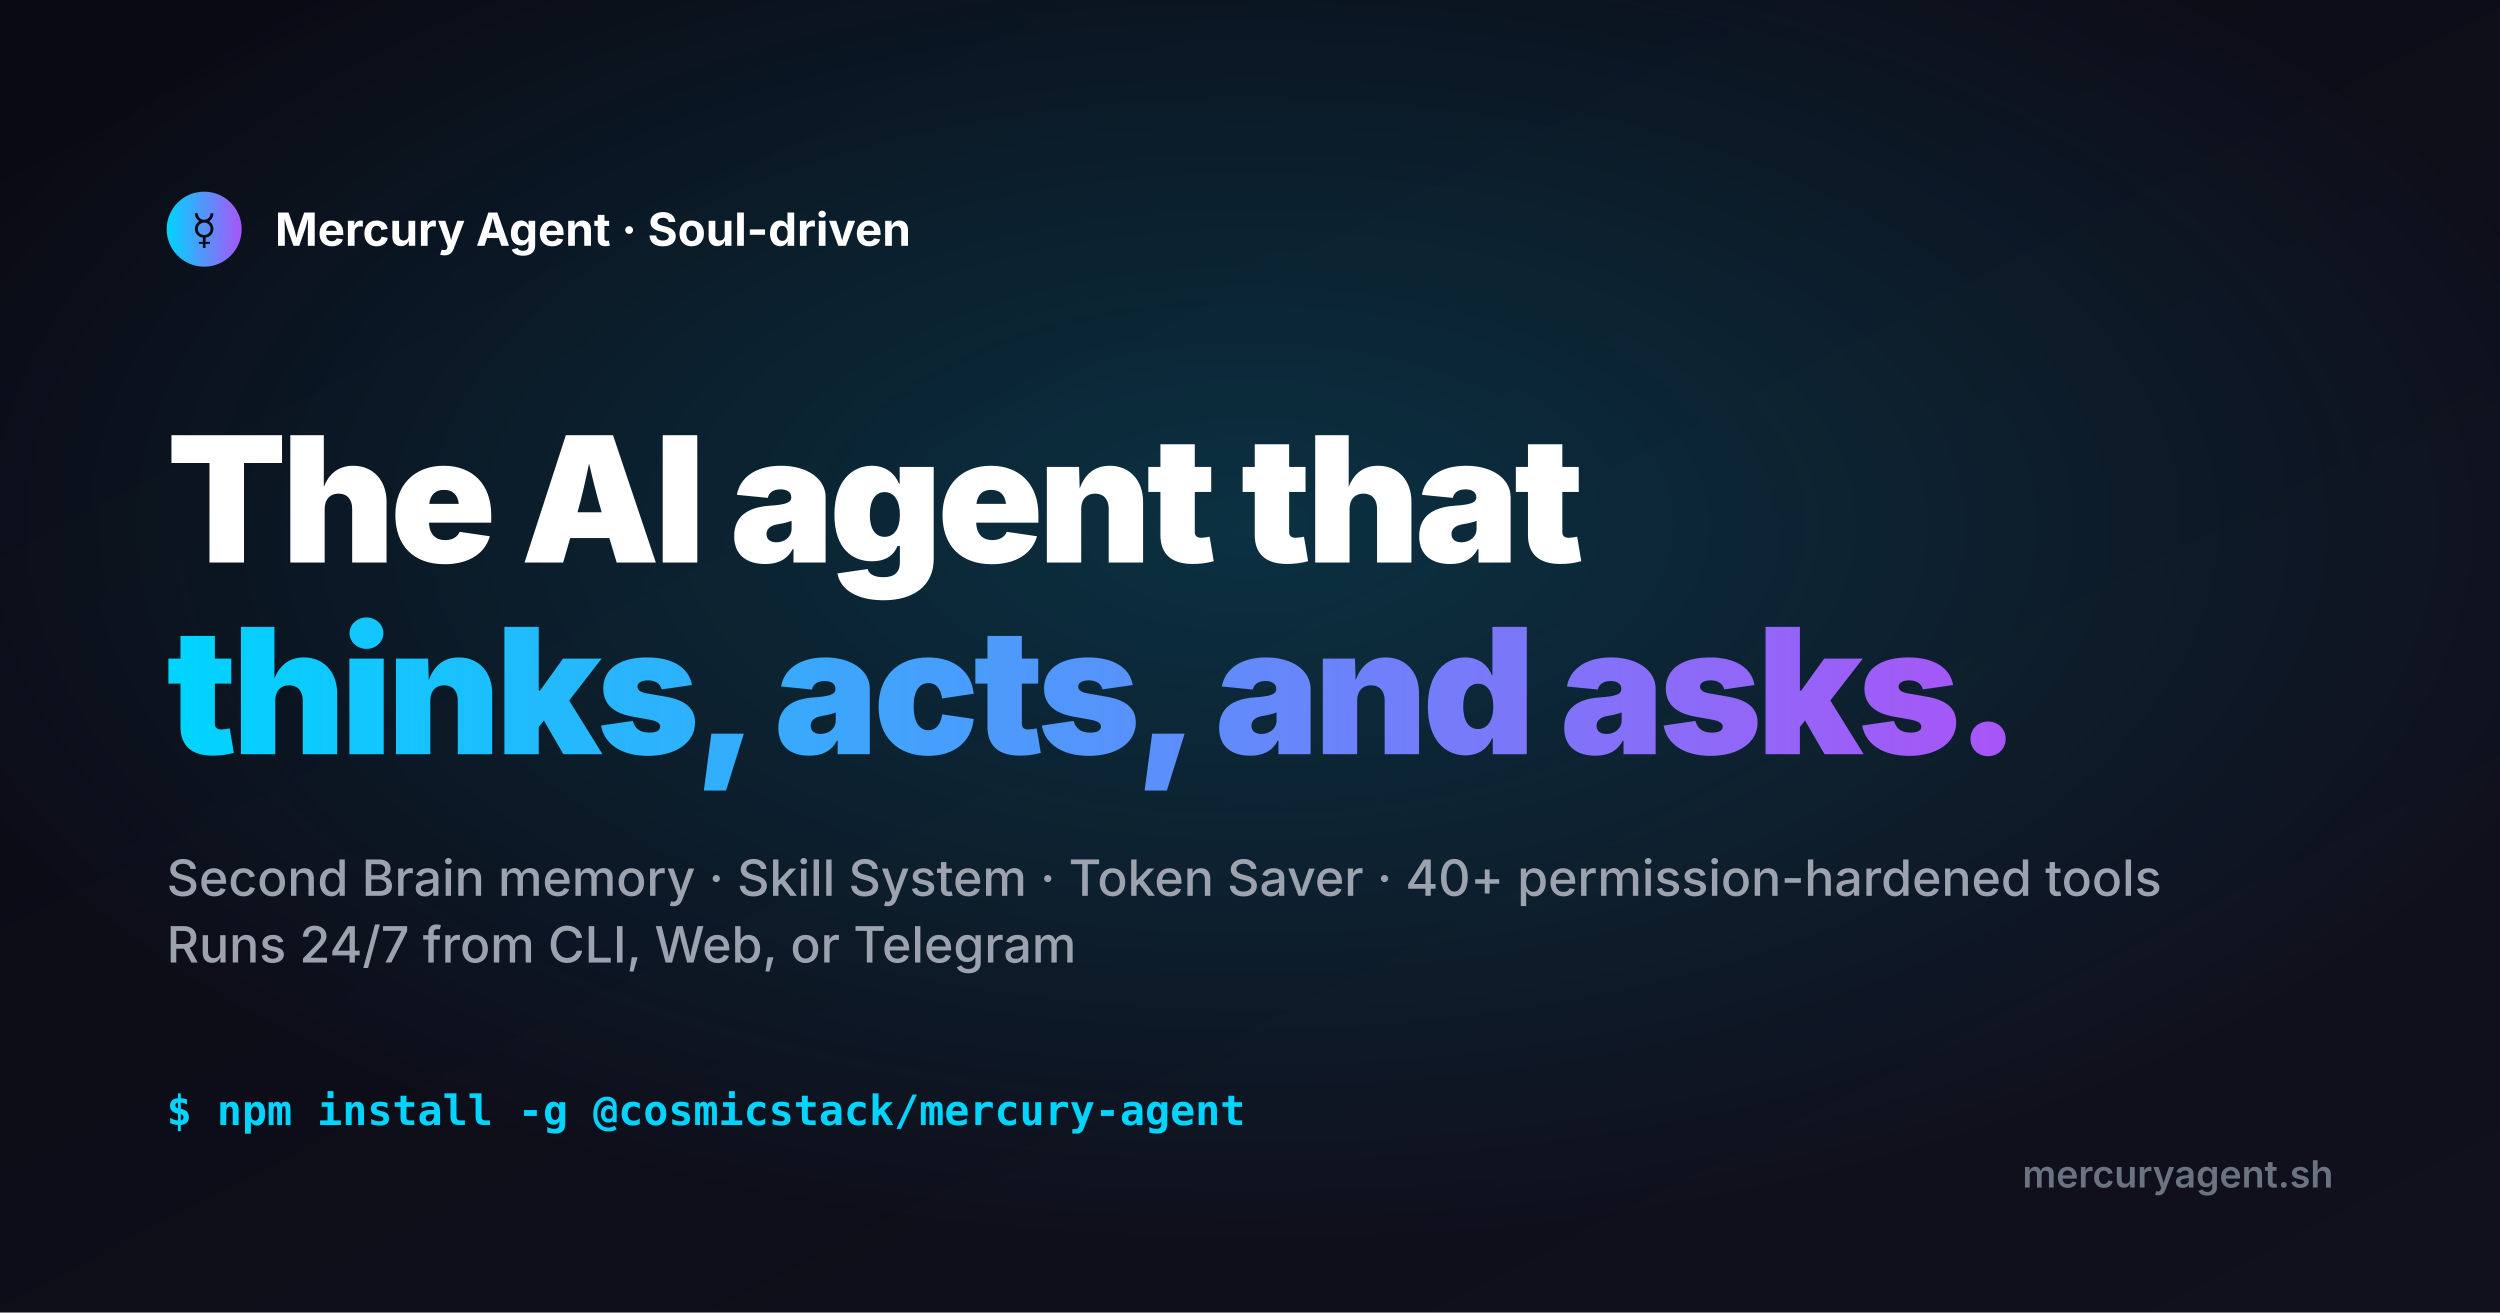
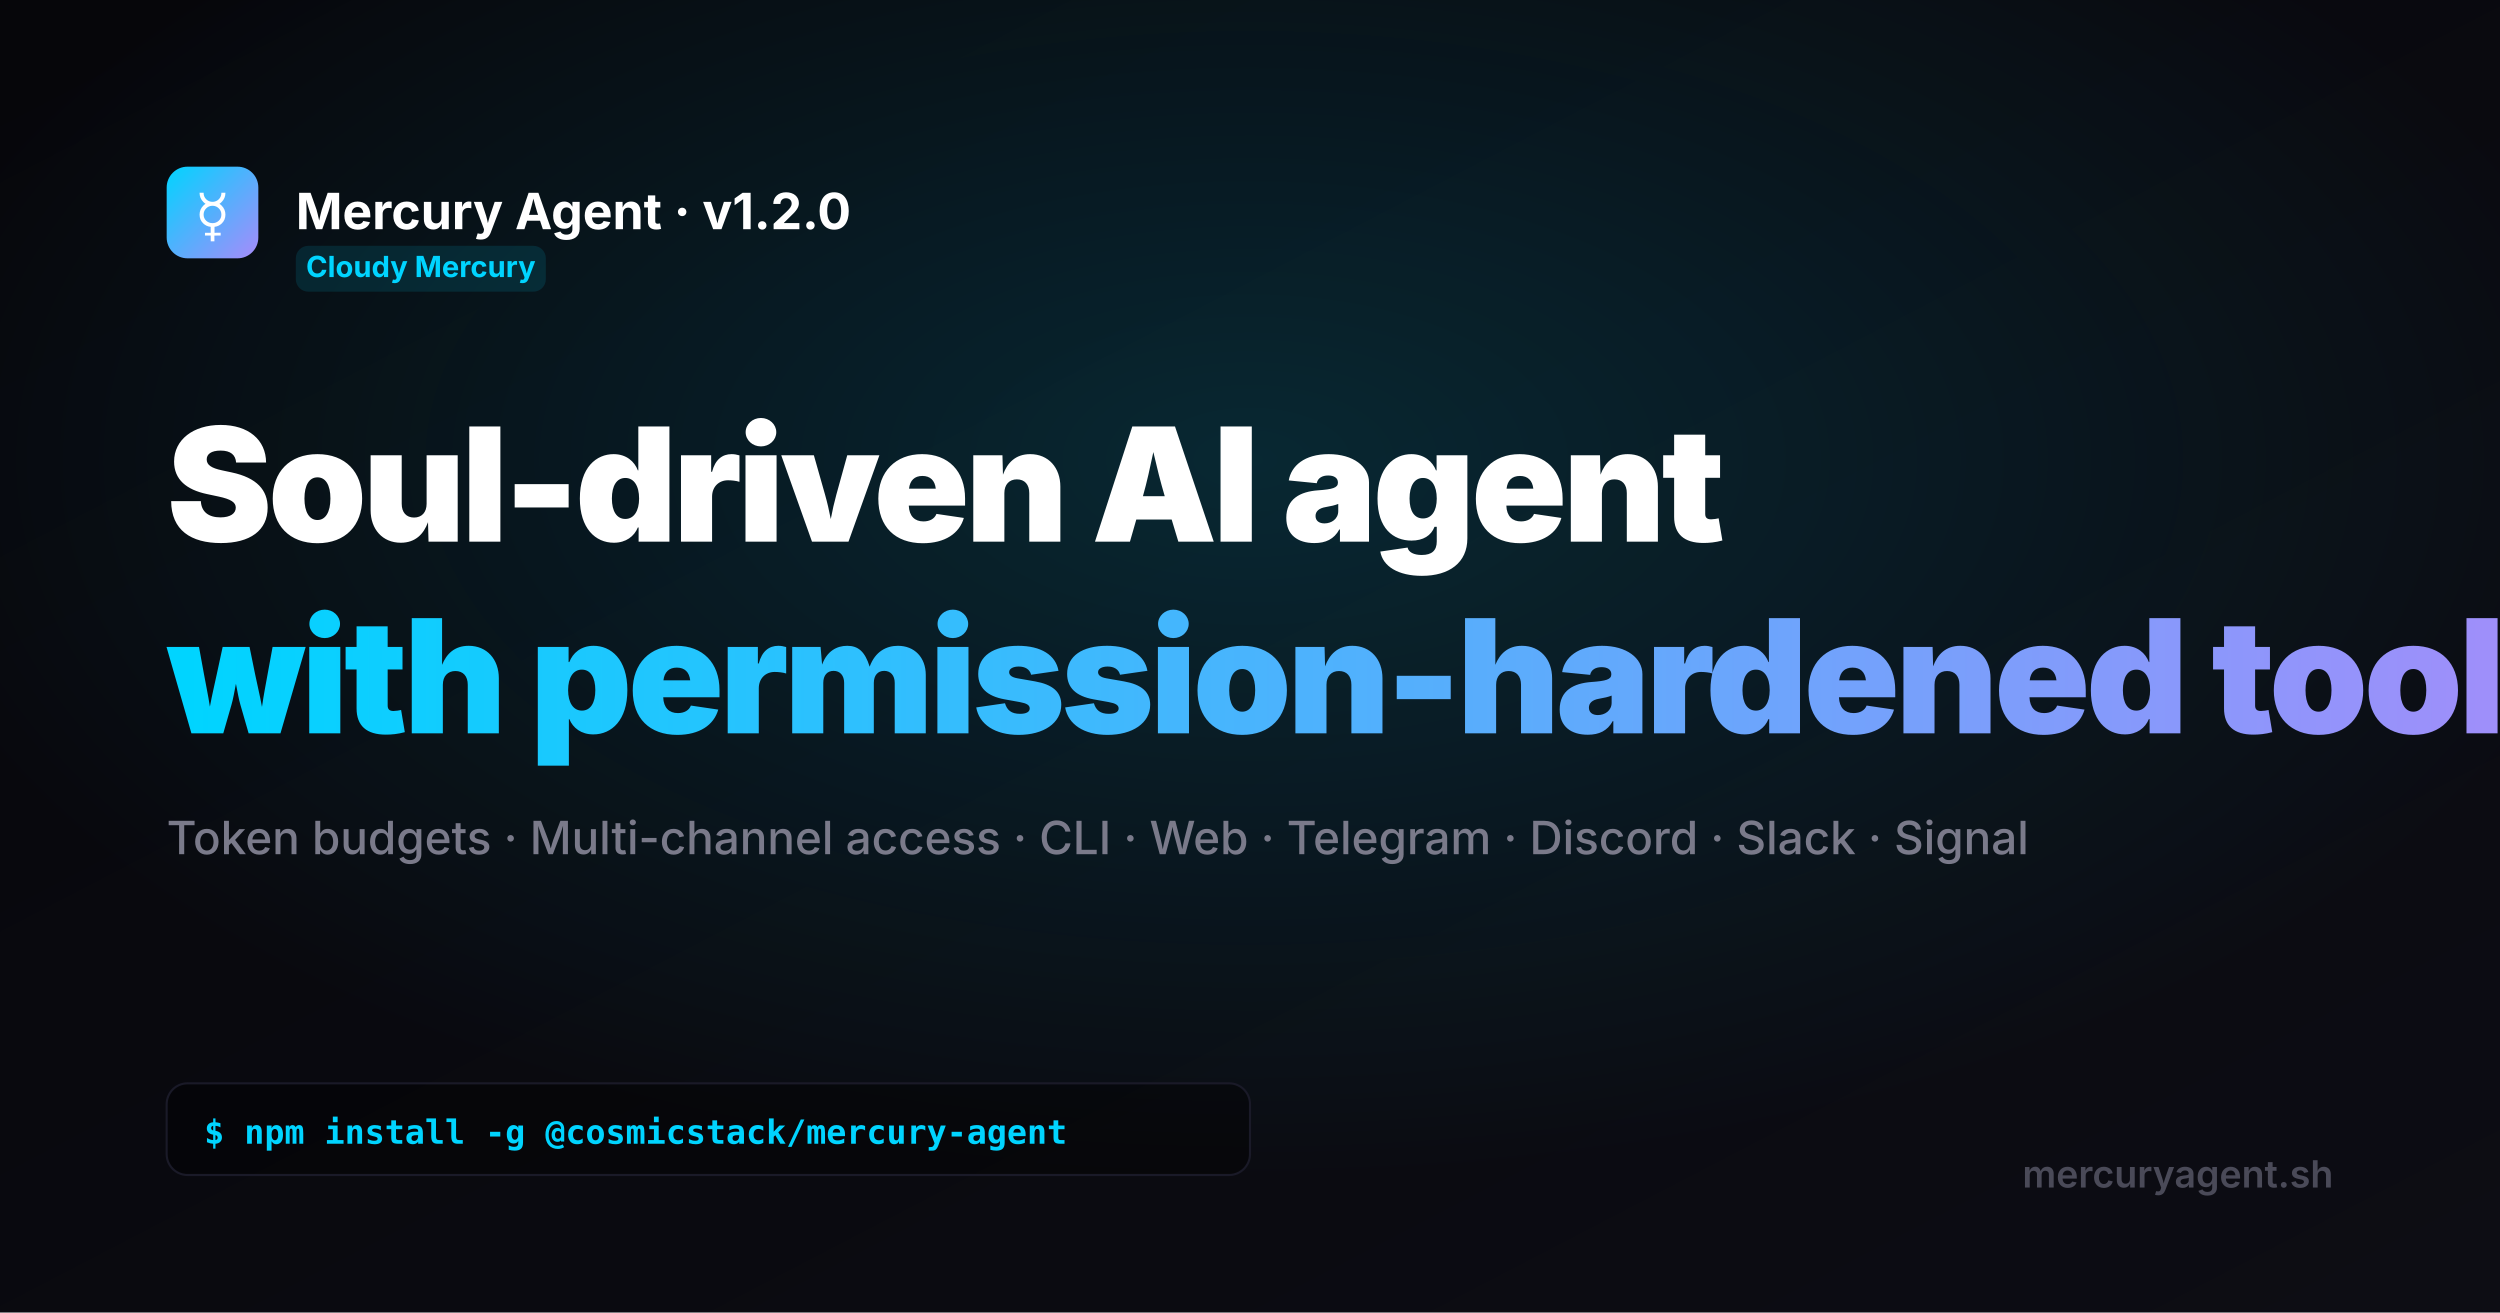
<svg xmlns="http://www.w3.org/2000/svg" width="1200" height="630" viewBox="0 0 1200 630">
  <defs>
    <linearGradient id="bg" x1="0" y1="0" x2="1" y2="1">
-       <stop offset="0%" stop-color="#0a0a14" />
-       <stop offset="100%" stop-color="#11111e" />
+       <stop offset="0%" stop-color="#06060a" />
+       <stop offset="100%" stop-color="#0d0d14" />
    </linearGradient>
    <linearGradient id="accent" x1="0" y1="0" x2="1" y2="0">
      <stop offset="0%" stop-color="#00d4ff" />
-       <stop offset="100%" stop-color="#a855f7" />
+       <stop offset="100%" stop-color="#a78bfa" />
    </linearGradient>
-     <radialGradient id="glow" cx="50%" cy="40%" r="55%">
-       <stop offset="0%" stop-color="#00d4ff" stop-opacity="0.18" />
+     <radialGradient id="glow" cx="50%" cy="35%" r="55%">
+       <stop offset="0%" stop-color="#00d4ff" stop-opacity="0.15" />
      <stop offset="100%" stop-color="#00d4ff" stop-opacity="0" />
    </radialGradient>
+     <linearGradient id="logoGrad" x1="0%" y1="0%" x2="100%" y2="100%">
+       <stop offset="0%" stop-color="#00d4ff" />
+       <stop offset="100%" stop-color="#a78bfa" />
+     </linearGradient>
  </defs>
  <rect width="1200" height="630" fill="url(#bg)" />
  <rect width="1200" height="630" fill="url(#glow)" />
-   <g transform="translate(80, 92)">
-     <circle cx="18" cy="18" r="18" fill="url(#accent)" />
-     <text x="18" y="25" font-family="Inter, system-ui, sans-serif" font-size="20" font-weight="800" fill="#0a0a14" text-anchor="middle">☿</text>
-     <text x="52" y="26" font-family="Inter, system-ui, sans-serif" font-size="22" font-weight="700" fill="#ffffff">Mercury Agent  ·  Soul-driven</text>
+   <g transform="translate(80, 80)">
+     <rect width="44" height="44" rx="10" fill="url(#logoGrad)" />
+     <text x="22" y="33" font-family="serif" font-size="28" fill="white" text-anchor="middle">☿</text>
+     <text x="62" y="30" font-family="Inter, system-ui, sans-serif" font-size="24" font-weight="700" fill="#ffffff">Mercury Agent  ·  v1.2.0</text>
+     <rect x="62" y="38" width="120" height="22" rx="6" fill="rgba(0,212,255,0.12)" />
+     <text x="122" y="53" font-family="Inter, system-ui, sans-serif" font-size="14" font-weight="700" fill="#00d4ff" text-anchor="middle">Cloudy Mercury</text>
  </g>
-   <text x="80" y="270" font-family="Inter, system-ui, sans-serif" font-size="84" font-weight="900" fill="#ffffff" letter-spacing="-2.5">The AI agent that</text>
-   <text x="80" y="362" font-family="Inter, system-ui, sans-serif" font-size="84" font-weight="900" fill="url(#accent)" letter-spacing="-2.5">thinks, acts, and asks.</text>
-   <text x="80" y="430" font-family="Inter, system-ui, sans-serif" font-size="24" font-weight="500" fill="#9ca3af">
-     Second Brain memory  ·  Skill System  ·  Token Saver  ·  40+ permission-hardened tools
+   <text x="80" y="260" font-family="Inter, system-ui, sans-serif" font-size="76" font-weight="900" fill="#ffffff" letter-spacing="-2">Soul-driven AI agent</text>
+   <text x="80" y="352" font-family="Inter, system-ui, sans-serif" font-size="76" font-weight="900" fill="url(#accent)" letter-spacing="-2">with permission-hardened tools.</text>
+   <text x="80" y="410" font-family="Inter, system-ui, sans-serif" font-size="22" font-weight="500" fill="#7a7a8a">
+     Token budgets  ·  Multi-channel access  ·  CLI  ·  Web  ·  Telegram  ·  Discord  ·  Slack  ·  Signal
  </text>
-   <text x="80" y="462" font-family="Inter, system-ui, sans-serif" font-size="24" font-weight="500" fill="#9ca3af">
-     Runs 24/7 from CLI, Web, or Telegram
-   </text>
-   <g transform="translate(80, 540)">
-     <text font-family="JetBrains Mono, ui-monospace, monospace" font-size="20" font-weight="600" fill="#00d4ff">
-       $ npm install -g @cosmicstack/mercury-agent
-     </text>
+   <g transform="translate(80, 520)">
+     <rect width="520" height="44" rx="10" fill="rgba(0,0,0,0.4)" stroke="#1a1a28" />
+     <text x="18" y="29" font-family="JetBrains Mono, ui-monospace, monospace" font-size="16" font-weight="600" fill="#00d4ff">$ npm install -g @cosmicstack/mercury-agent</text>
  </g>
-   <text x="1120" y="570" font-family="Inter, system-ui, sans-serif" font-size="18" font-weight="600" fill="#6b7280" text-anchor="end">mercuryagent.sh</text>
+   <text x="1120" y="570" font-family="Inter, system-ui, sans-serif" font-size="18" font-weight="600" fill="#4a4a58" text-anchor="end">mercuryagent.sh</text>
</svg>
